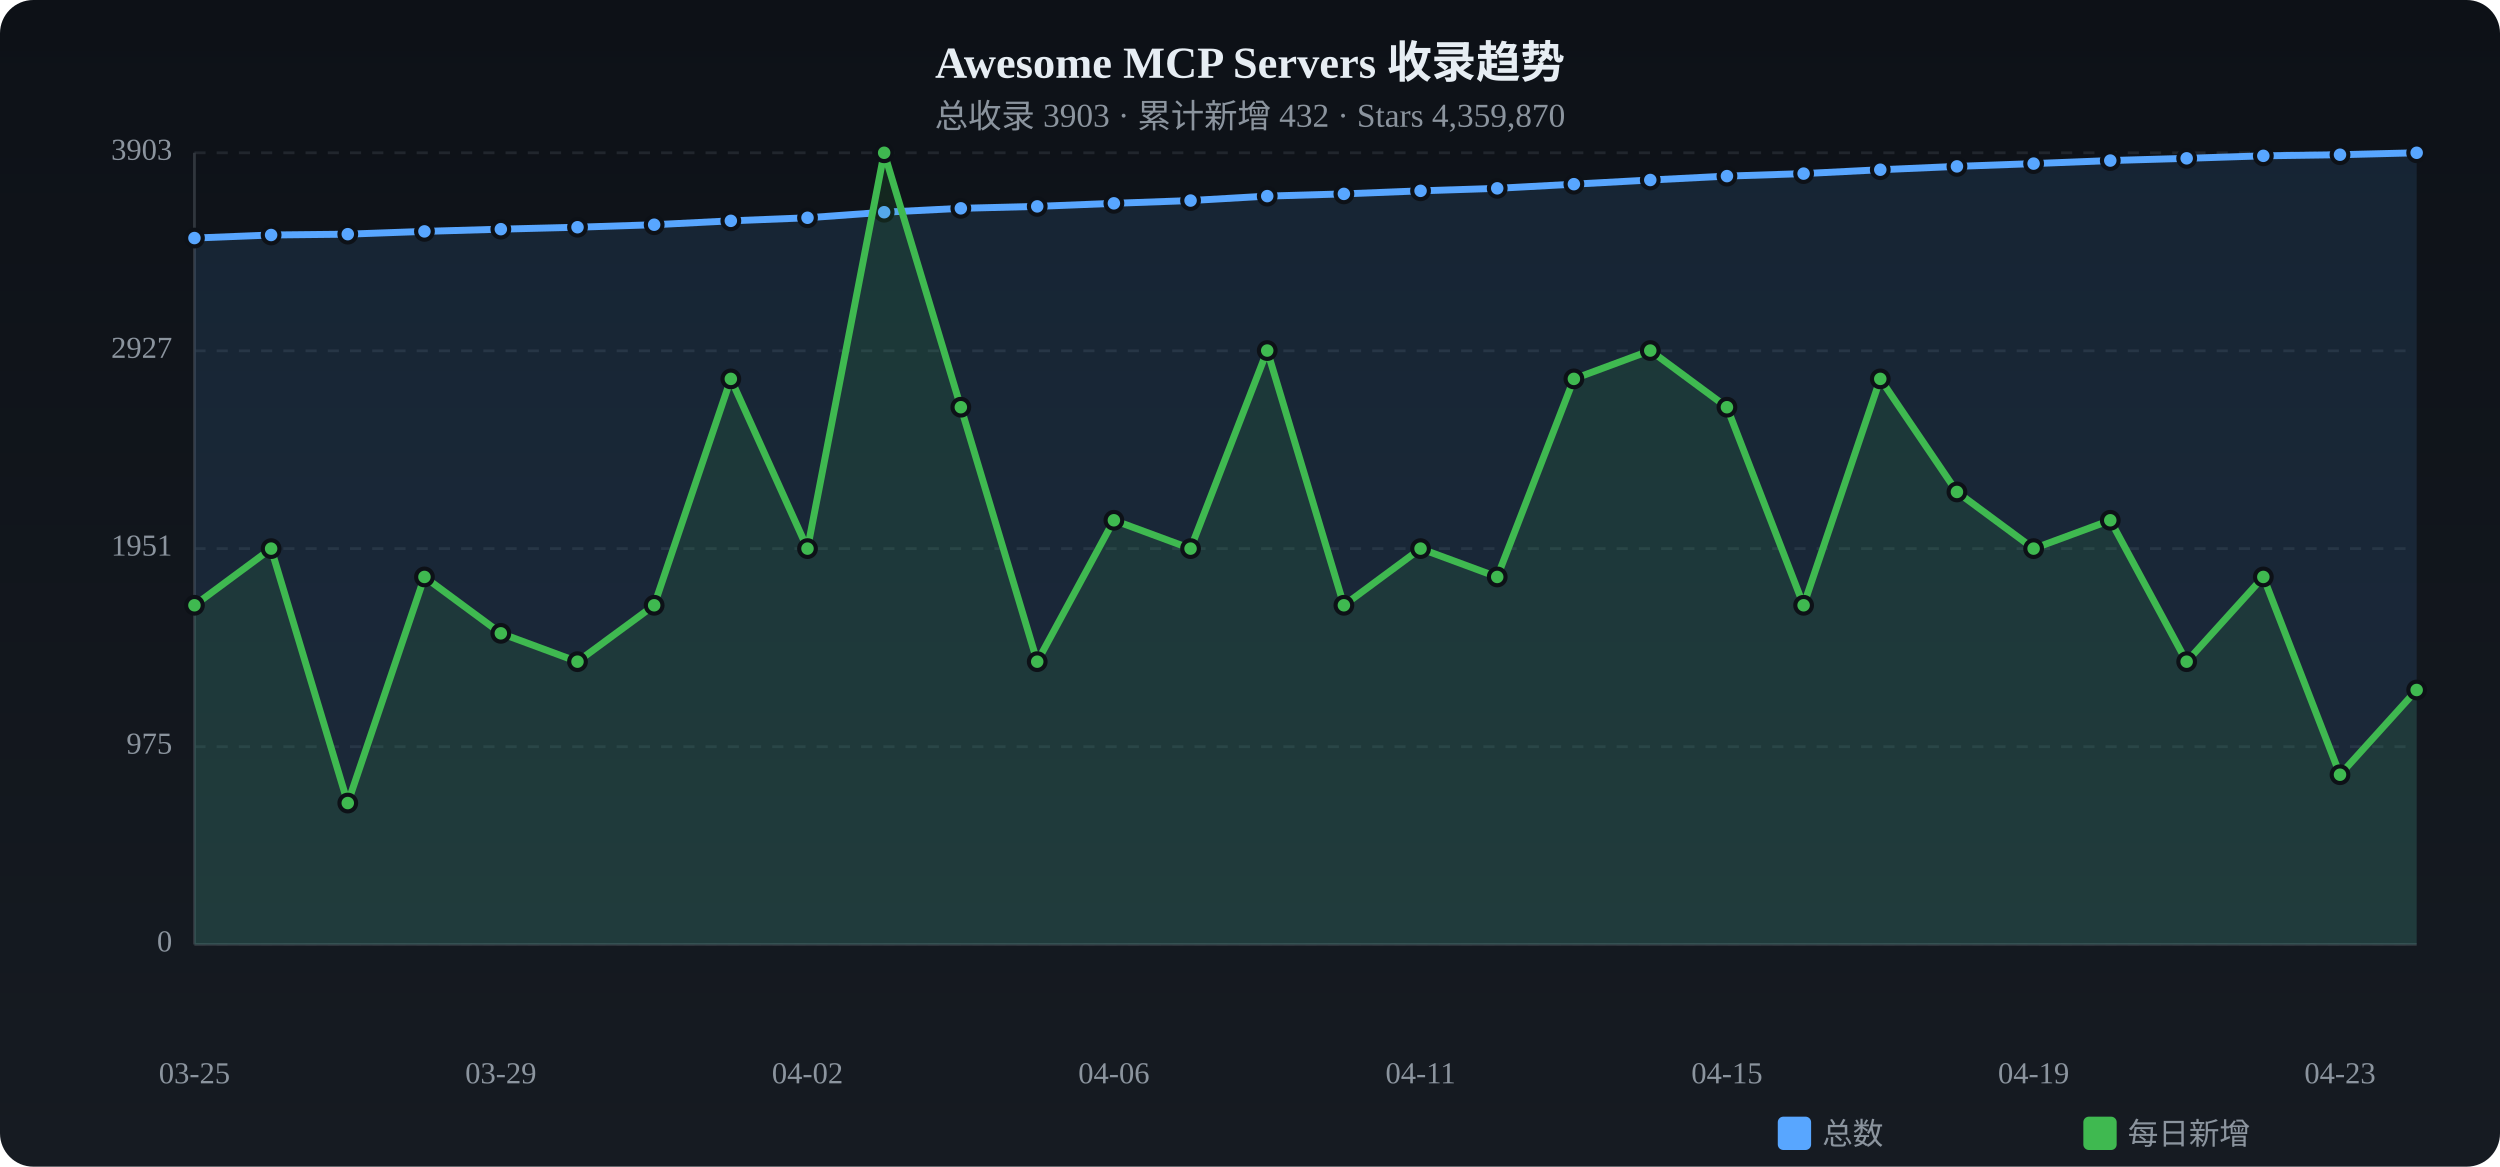
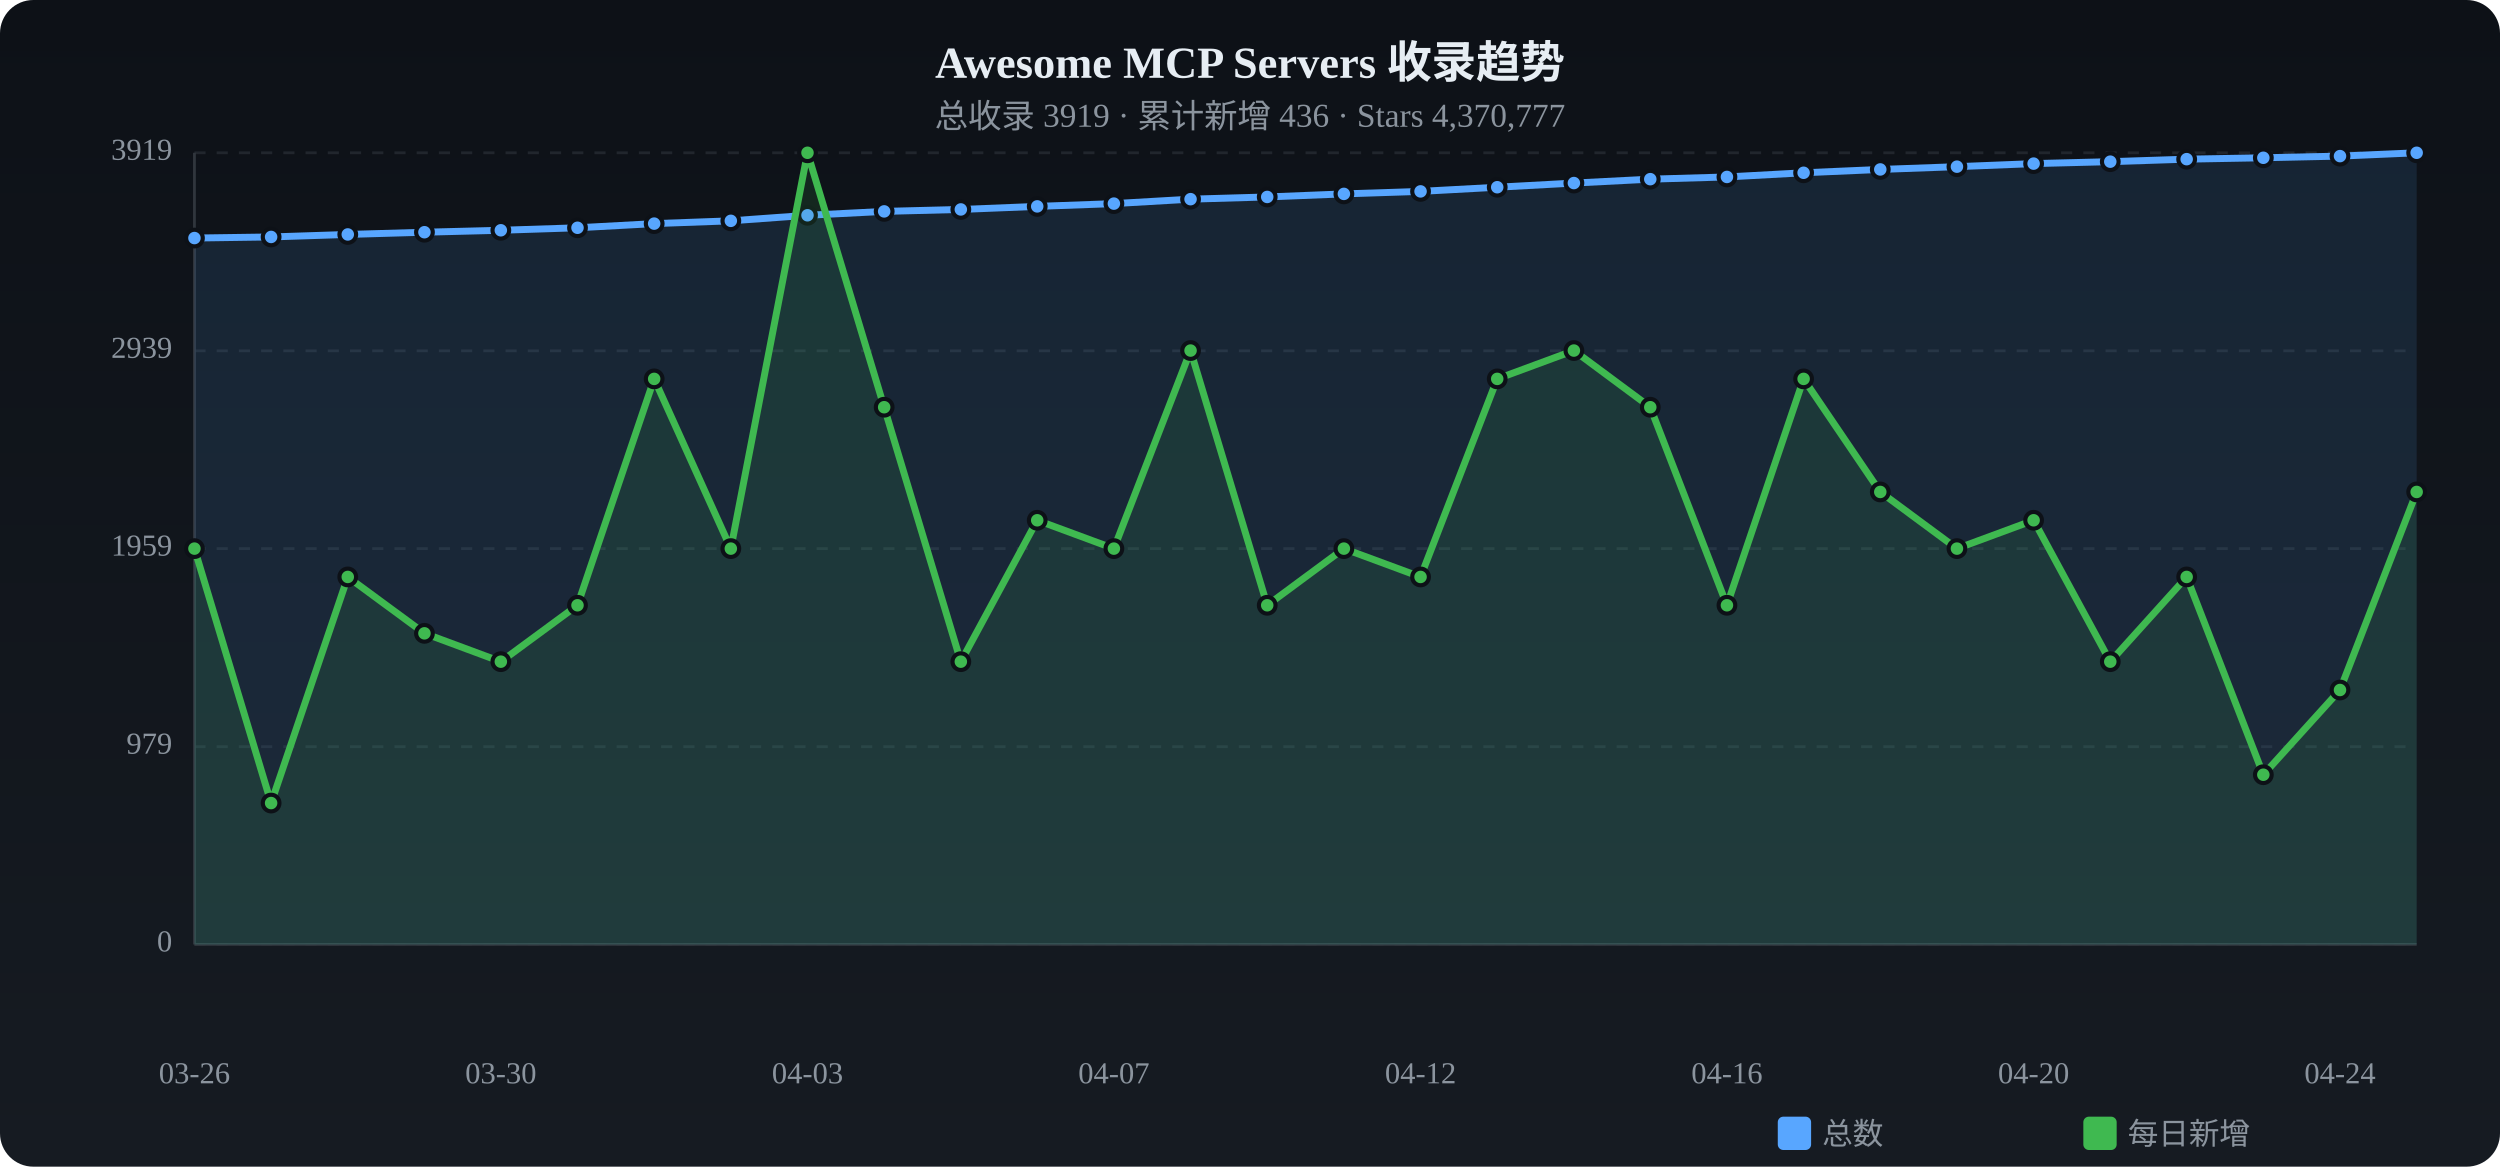
<svg xmlns="http://www.w3.org/2000/svg" viewBox="0 0 900 420" width="900" height="420">
  <defs>
    <linearGradient id="tbg" x1="0%" y1="0%" x2="0%" y2="100%">
      <stop offset="0%" stop-color="#0d1117" />
      <stop offset="100%" stop-color="#161b22" />
    </linearGradient>
  </defs>
  <rect width="900" height="420" rx="12" fill="url(#tbg)" />
  <text x="450.0" y="28" text-anchor="middle" fill="#e6edf3" font-size="16" font-weight="bold">Awesome MCP Servers 收录趋势</text>
-   <text x="450.0" y="46" text-anchor="middle" fill="#8b949e" font-size="12">总收录 3903 · 累计新增 432 · Stars 4,359,870</text>
+   <text x="450.0" y="46" text-anchor="middle" fill="#8b949e" font-size="12">总收录 3919 · 累计新增 436 · Stars 4,370,777</text>
  <text x="62" y="340.0" text-anchor="end" fill="#8b949e" font-size="11" dominant-baseline="middle">0</text>
  <line x1="70" y1="340.0" x2="870" y2="340.0" stroke="#21262d" stroke-dasharray="4 4" />
-   <text x="62" y="268.8" text-anchor="end" fill="#8b949e" font-size="11" dominant-baseline="middle">975</text>
+   <text x="62" y="268.8" text-anchor="end" fill="#8b949e" font-size="11" dominant-baseline="middle">979</text>
  <line x1="70" y1="268.8" x2="870" y2="268.8" stroke="#21262d" stroke-dasharray="4 4" />
-   <text x="62" y="197.5" text-anchor="end" fill="#8b949e" font-size="11" dominant-baseline="middle">1951</text>
+   <text x="62" y="197.5" text-anchor="end" fill="#8b949e" font-size="11" dominant-baseline="middle">1959</text>
  <line x1="70" y1="197.5" x2="870" y2="197.5" stroke="#21262d" stroke-dasharray="4 4" />
-   <text x="62" y="126.3" text-anchor="end" fill="#8b949e" font-size="11" dominant-baseline="middle">2927</text>
+   <text x="62" y="126.3" text-anchor="end" fill="#8b949e" font-size="11" dominant-baseline="middle">2939</text>
  <line x1="70" y1="126.3" x2="870" y2="126.3" stroke="#21262d" stroke-dasharray="4 4" />
-   <text x="62" y="55.0" text-anchor="end" fill="#8b949e" font-size="11" dominant-baseline="middle">3903</text>
+   <text x="62" y="55.0" text-anchor="end" fill="#8b949e" font-size="11" dominant-baseline="middle">3919</text>
  <line x1="70" y1="55.0" x2="870" y2="55.0" stroke="#21262d" stroke-dasharray="4 4" />
  <line x1="70" y1="55" x2="70" y2="340" stroke="#30363d" />
  <line x1="70" y1="340" x2="870" y2="340" stroke="#30363d" />
-   <path d="M70.0,85.7 L97.6,84.6 L125.2,84.3 L152.8,83.3 L180.3,82.5 L207.9,81.8 L235.5,80.9 L263.1,79.5 L290.7,78.4 L318.3,76.4 L345.9,75.0 L373.4,74.3 L401.0,73.2 L428.6,72.2 L456.2,70.6 L483.8,69.8 L511.4,68.7 L539.0,67.8 L566.6,66.3 L594.1,64.8 L621.7,63.4 L649.3,62.5 L676.9,61.1 L704.5,59.9 L732.1,58.9 L759.7,57.8 L787.2,57.0 L814.8,56.1 L842.4,55.7 L870.0,55.0 L870.0,340 L70.0,340 Z" fill="#58a6ff" opacity="0.12" />
-   <polyline points="70.0,85.7 97.6,84.6 125.2,84.3 152.8,83.3 180.3,82.5 207.9,81.8 235.5,80.9 263.1,79.5 290.7,78.4 318.3,76.4 345.9,75.0 373.4,74.3 401.0,73.2 428.6,72.2 456.2,70.6 483.8,69.8 511.4,68.7 539.0,67.8 566.6,66.3 594.1,64.8 621.7,63.4 649.3,62.5 676.9,61.1 704.5,59.9 732.1,58.9 759.7,57.8 787.2,57.0 814.8,56.1 842.4,55.7 870.0,55.0" fill="none" stroke="#58a6ff" stroke-width="2.5" stroke-linecap="round" stroke-linejoin="round" />
+   <path d="M70.0,85.7 L97.6,85.3 L125.2,84.4 L152.8,83.6 L180.3,82.9 L207.9,82.0 L235.5,80.5 L263.1,79.5 L290.7,77.5 L318.3,76.1 L345.9,75.4 L373.4,74.3 L401.0,73.3 L428.6,71.7 L456.2,70.9 L483.8,69.8 L511.4,68.9 L539.0,67.4 L566.6,65.9 L594.1,64.5 L621.7,63.7 L649.3,62.2 L676.9,61.0 L704.5,60.0 L732.1,58.9 L759.7,58.2 L787.2,57.3 L814.8,56.8 L842.4,56.2 L870.0,55.0 L870.0,340 L70.0,340 Z" fill="#58a6ff" opacity="0.12" />
+   <polyline points="70.0,85.7 97.6,85.3 125.2,84.4 152.8,83.6 180.3,82.9 207.9,82.0 235.5,80.5 263.1,79.5 290.7,77.5 318.3,76.1 345.9,75.4 373.4,74.3 401.0,73.3 428.6,71.7 456.2,70.9 483.8,69.8 511.4,68.9 539.0,67.4 566.6,65.9 594.1,64.5 621.7,63.7 649.3,62.2 676.9,61.0 704.5,60.0 732.1,58.9 759.7,58.2 787.2,57.3 814.8,56.8 842.4,56.2 870.0,55.0" fill="none" stroke="#58a6ff" stroke-width="2.5" stroke-linecap="round" stroke-linejoin="round" />
  <circle cx="70.0" cy="85.7" r="3" fill="#58a6ff" stroke="#0d1117" stroke-width="1.5" />
-   <circle cx="97.6" cy="84.6" r="3" fill="#58a6ff" stroke="#0d1117" stroke-width="1.5" />
-   <circle cx="125.2" cy="84.3" r="3" fill="#58a6ff" stroke="#0d1117" stroke-width="1.5" />
-   <circle cx="152.8" cy="83.3" r="3" fill="#58a6ff" stroke="#0d1117" stroke-width="1.5" />
-   <circle cx="180.3" cy="82.5" r="3" fill="#58a6ff" stroke="#0d1117" stroke-width="1.5" />
-   <circle cx="207.9" cy="81.8" r="3" fill="#58a6ff" stroke="#0d1117" stroke-width="1.5" />
-   <circle cx="235.5" cy="80.9" r="3" fill="#58a6ff" stroke="#0d1117" stroke-width="1.5" />
+   <circle cx="97.6" cy="85.3" r="3" fill="#58a6ff" stroke="#0d1117" stroke-width="1.5" />
+   <circle cx="125.2" cy="84.4" r="3" fill="#58a6ff" stroke="#0d1117" stroke-width="1.5" />
+   <circle cx="152.8" cy="83.6" r="3" fill="#58a6ff" stroke="#0d1117" stroke-width="1.5" />
+   <circle cx="180.3" cy="82.9" r="3" fill="#58a6ff" stroke="#0d1117" stroke-width="1.5" />
+   <circle cx="207.9" cy="82.0" r="3" fill="#58a6ff" stroke="#0d1117" stroke-width="1.5" />
+   <circle cx="235.5" cy="80.5" r="3" fill="#58a6ff" stroke="#0d1117" stroke-width="1.5" />
  <circle cx="263.1" cy="79.5" r="3" fill="#58a6ff" stroke="#0d1117" stroke-width="1.5" />
-   <circle cx="290.7" cy="78.4" r="3" fill="#58a6ff" stroke="#0d1117" stroke-width="1.5" />
-   <circle cx="318.3" cy="76.4" r="3" fill="#58a6ff" stroke="#0d1117" stroke-width="1.5" />
-   <circle cx="345.9" cy="75.0" r="3" fill="#58a6ff" stroke="#0d1117" stroke-width="1.5" />
+   <circle cx="290.7" cy="77.5" r="3" fill="#58a6ff" stroke="#0d1117" stroke-width="1.5" />
+   <circle cx="318.3" cy="76.1" r="3" fill="#58a6ff" stroke="#0d1117" stroke-width="1.5" />
+   <circle cx="345.9" cy="75.4" r="3" fill="#58a6ff" stroke="#0d1117" stroke-width="1.5" />
  <circle cx="373.4" cy="74.3" r="3" fill="#58a6ff" stroke="#0d1117" stroke-width="1.5" />
-   <circle cx="401.0" cy="73.2" r="3" fill="#58a6ff" stroke="#0d1117" stroke-width="1.5" />
-   <circle cx="428.6" cy="72.2" r="3" fill="#58a6ff" stroke="#0d1117" stroke-width="1.5" />
-   <circle cx="456.2" cy="70.6" r="3" fill="#58a6ff" stroke="#0d1117" stroke-width="1.5" />
+   <circle cx="401.0" cy="73.3" r="3" fill="#58a6ff" stroke="#0d1117" stroke-width="1.5" />
+   <circle cx="428.6" cy="71.7" r="3" fill="#58a6ff" stroke="#0d1117" stroke-width="1.5" />
+   <circle cx="456.2" cy="70.9" r="3" fill="#58a6ff" stroke="#0d1117" stroke-width="1.5" />
  <circle cx="483.8" cy="69.8" r="3" fill="#58a6ff" stroke="#0d1117" stroke-width="1.5" />
-   <circle cx="511.4" cy="68.7" r="3" fill="#58a6ff" stroke="#0d1117" stroke-width="1.5" />
-   <circle cx="539.0" cy="67.8" r="3" fill="#58a6ff" stroke="#0d1117" stroke-width="1.5" />
-   <circle cx="566.6" cy="66.3" r="3" fill="#58a6ff" stroke="#0d1117" stroke-width="1.5" />
-   <circle cx="594.1" cy="64.8" r="3" fill="#58a6ff" stroke="#0d1117" stroke-width="1.5" />
-   <circle cx="621.7" cy="63.4" r="3" fill="#58a6ff" stroke="#0d1117" stroke-width="1.5" />
-   <circle cx="649.3" cy="62.5" r="3" fill="#58a6ff" stroke="#0d1117" stroke-width="1.5" />
-   <circle cx="676.9" cy="61.1" r="3" fill="#58a6ff" stroke="#0d1117" stroke-width="1.5" />
-   <circle cx="704.5" cy="59.9" r="3" fill="#58a6ff" stroke="#0d1117" stroke-width="1.5" />
+   <circle cx="511.4" cy="68.9" r="3" fill="#58a6ff" stroke="#0d1117" stroke-width="1.5" />
+   <circle cx="539.0" cy="67.4" r="3" fill="#58a6ff" stroke="#0d1117" stroke-width="1.5" />
+   <circle cx="566.6" cy="65.9" r="3" fill="#58a6ff" stroke="#0d1117" stroke-width="1.5" />
+   <circle cx="594.1" cy="64.5" r="3" fill="#58a6ff" stroke="#0d1117" stroke-width="1.5" />
+   <circle cx="621.7" cy="63.7" r="3" fill="#58a6ff" stroke="#0d1117" stroke-width="1.5" />
+   <circle cx="649.3" cy="62.2" r="3" fill="#58a6ff" stroke="#0d1117" stroke-width="1.5" />
+   <circle cx="676.9" cy="61.0" r="3" fill="#58a6ff" stroke="#0d1117" stroke-width="1.5" />
+   <circle cx="704.5" cy="60.0" r="3" fill="#58a6ff" stroke="#0d1117" stroke-width="1.5" />
  <circle cx="732.1" cy="58.9" r="3" fill="#58a6ff" stroke="#0d1117" stroke-width="1.5" />
-   <circle cx="759.7" cy="57.8" r="3" fill="#58a6ff" stroke="#0d1117" stroke-width="1.5" />
-   <circle cx="787.2" cy="57.0" r="3" fill="#58a6ff" stroke="#0d1117" stroke-width="1.5" />
-   <circle cx="814.8" cy="56.1" r="3" fill="#58a6ff" stroke="#0d1117" stroke-width="1.5" />
-   <circle cx="842.4" cy="55.7" r="3" fill="#58a6ff" stroke="#0d1117" stroke-width="1.5" />
+   <circle cx="759.7" cy="58.2" r="3" fill="#58a6ff" stroke="#0d1117" stroke-width="1.5" />
+   <circle cx="787.2" cy="57.3" r="3" fill="#58a6ff" stroke="#0d1117" stroke-width="1.5" />
+   <circle cx="814.8" cy="56.8" r="3" fill="#58a6ff" stroke="#0d1117" stroke-width="1.5" />
+   <circle cx="842.4" cy="56.2" r="3" fill="#58a6ff" stroke="#0d1117" stroke-width="1.5" />
  <circle cx="870.0" cy="55.0" r="3" fill="#58a6ff" stroke="#0d1117" stroke-width="1.5" />
-   <path d="M70.0,217.9 L97.6,197.5 L125.2,289.1 L152.8,207.7 L180.3,228.0 L207.9,238.2 L235.5,217.9 L263.1,136.4 L290.7,197.5 L318.3,55.0 L345.9,146.6 L373.4,238.2 L401.0,187.3 L428.6,197.5 L456.2,126.2 L483.8,217.9 L511.4,197.5 L539.0,207.7 L566.6,136.4 L594.1,126.2 L621.7,146.6 L649.3,217.9 L676.9,136.4 L704.5,177.1 L732.1,197.5 L759.7,187.3 L787.2,238.2 L814.8,207.7 L842.4,278.9 L870.0,248.4 L870.0,340 L70.0,340 Z" fill="#3fb950" opacity="0.12" />
-   <polyline points="70.0,217.9 97.6,197.5 125.2,289.1 152.8,207.7 180.3,228.0 207.9,238.2 235.5,217.9 263.1,136.4 290.7,197.5 318.3,55.0 345.9,146.6 373.4,238.2 401.0,187.3 428.6,197.5 456.2,126.2 483.8,217.9 511.4,197.5 539.0,207.7 566.6,136.4 594.1,126.2 621.7,146.6 649.3,217.9 676.9,136.4 704.5,177.1 732.1,197.5 759.7,187.3 787.2,238.2 814.8,207.7 842.4,278.9 870.0,248.4" fill="none" stroke="#3fb950" stroke-width="2.5" stroke-linecap="round" stroke-linejoin="round" />
-   <circle cx="70.0" cy="217.9" r="3" fill="#3fb950" stroke="#0d1117" stroke-width="1.5" />
-   <circle cx="97.6" cy="197.5" r="3" fill="#3fb950" stroke="#0d1117" stroke-width="1.5" />
-   <circle cx="125.2" cy="289.1" r="3" fill="#3fb950" stroke="#0d1117" stroke-width="1.5" />
-   <circle cx="152.8" cy="207.7" r="3" fill="#3fb950" stroke="#0d1117" stroke-width="1.5" />
-   <circle cx="180.3" cy="228.0" r="3" fill="#3fb950" stroke="#0d1117" stroke-width="1.5" />
-   <circle cx="207.9" cy="238.2" r="3" fill="#3fb950" stroke="#0d1117" stroke-width="1.5" />
-   <circle cx="235.5" cy="217.9" r="3" fill="#3fb950" stroke="#0d1117" stroke-width="1.5" />
-   <circle cx="263.1" cy="136.4" r="3" fill="#3fb950" stroke="#0d1117" stroke-width="1.5" />
-   <circle cx="290.7" cy="197.5" r="3" fill="#3fb950" stroke="#0d1117" stroke-width="1.5" />
-   <circle cx="318.3" cy="55.0" r="3" fill="#3fb950" stroke="#0d1117" stroke-width="1.5" />
-   <circle cx="345.9" cy="146.6" r="3" fill="#3fb950" stroke="#0d1117" stroke-width="1.5" />
-   <circle cx="373.4" cy="238.2" r="3" fill="#3fb950" stroke="#0d1117" stroke-width="1.5" />
-   <circle cx="401.0" cy="187.3" r="3" fill="#3fb950" stroke="#0d1117" stroke-width="1.5" />
-   <circle cx="428.6" cy="197.5" r="3" fill="#3fb950" stroke="#0d1117" stroke-width="1.5" />
-   <circle cx="456.2" cy="126.2" r="3" fill="#3fb950" stroke="#0d1117" stroke-width="1.5" />
-   <circle cx="483.8" cy="217.9" r="3" fill="#3fb950" stroke="#0d1117" stroke-width="1.5" />
-   <circle cx="511.4" cy="197.5" r="3" fill="#3fb950" stroke="#0d1117" stroke-width="1.5" />
-   <circle cx="539.0" cy="207.7" r="3" fill="#3fb950" stroke="#0d1117" stroke-width="1.5" />
-   <circle cx="566.6" cy="136.4" r="3" fill="#3fb950" stroke="#0d1117" stroke-width="1.5" />
-   <circle cx="594.1" cy="126.2" r="3" fill="#3fb950" stroke="#0d1117" stroke-width="1.5" />
-   <circle cx="621.7" cy="146.6" r="3" fill="#3fb950" stroke="#0d1117" stroke-width="1.5" />
-   <circle cx="649.3" cy="217.9" r="3" fill="#3fb950" stroke="#0d1117" stroke-width="1.5" />
-   <circle cx="676.9" cy="136.4" r="3" fill="#3fb950" stroke="#0d1117" stroke-width="1.5" />
-   <circle cx="704.5" cy="177.1" r="3" fill="#3fb950" stroke="#0d1117" stroke-width="1.5" />
-   <circle cx="732.1" cy="197.5" r="3" fill="#3fb950" stroke="#0d1117" stroke-width="1.5" />
-   <circle cx="759.7" cy="187.3" r="3" fill="#3fb950" stroke="#0d1117" stroke-width="1.5" />
-   <circle cx="787.2" cy="238.2" r="3" fill="#3fb950" stroke="#0d1117" stroke-width="1.5" />
-   <circle cx="814.8" cy="207.7" r="3" fill="#3fb950" stroke="#0d1117" stroke-width="1.5" />
-   <circle cx="842.4" cy="278.9" r="3" fill="#3fb950" stroke="#0d1117" stroke-width="1.5" />
-   <circle cx="870.0" cy="248.4" r="3" fill="#3fb950" stroke="#0d1117" stroke-width="1.5" />
-   <text x="70.0" y="390" text-anchor="middle" fill="#8b949e" font-size="11">03-25</text>
-   <text x="180.3" y="390" text-anchor="middle" fill="#8b949e" font-size="11">03-29</text>
-   <text x="290.7" y="390" text-anchor="middle" fill="#8b949e" font-size="11">04-02</text>
-   <text x="401.0" y="390" text-anchor="middle" fill="#8b949e" font-size="11">04-06</text>
-   <text x="511.4" y="390" text-anchor="middle" fill="#8b949e" font-size="11">04-11</text>
-   <text x="621.7" y="390" text-anchor="middle" fill="#8b949e" font-size="11">04-15</text>
-   <text x="732.1" y="390" text-anchor="middle" fill="#8b949e" font-size="11">04-19</text>
-   <text x="842.4" y="390" text-anchor="middle" fill="#8b949e" font-size="11">04-23</text>
+   <path d="M70.0,197.5 L97.6,289.1 L125.2,207.7 L152.8,228.0 L180.3,238.2 L207.9,217.9 L235.5,136.4 L263.1,197.5 L290.7,55.0 L318.3,146.6 L345.9,238.2 L373.4,187.3 L401.0,197.5 L428.6,126.2 L456.2,217.9 L483.8,197.5 L511.4,207.7 L539.0,136.4 L566.6,126.2 L594.1,146.6 L621.7,217.9 L649.3,136.4 L676.9,177.1 L704.5,197.5 L732.1,187.3 L759.7,238.2 L787.2,207.7 L814.8,278.9 L842.4,248.4 L870.0,177.1 L870.0,340 L70.0,340 Z" fill="#3fb950" opacity="0.12" />
+   <polyline points="70.0,197.5 97.6,289.1 125.2,207.7 152.8,228.0 180.3,238.2 207.9,217.9 235.5,136.4 263.1,197.5 290.7,55.0 318.3,146.6 345.9,238.2 373.4,187.3 401.0,197.5 428.6,126.2 456.2,217.9 483.8,197.5 511.4,207.7 539.0,136.4 566.6,126.2 594.1,146.6 621.7,217.9 649.3,136.4 676.9,177.1 704.5,197.5 732.1,187.3 759.7,238.2 787.2,207.7 814.8,278.9 842.4,248.4 870.0,177.1" fill="none" stroke="#3fb950" stroke-width="2.5" stroke-linecap="round" stroke-linejoin="round" />
+   <circle cx="70.0" cy="197.5" r="3" fill="#3fb950" stroke="#0d1117" stroke-width="1.5" />
+   <circle cx="97.6" cy="289.1" r="3" fill="#3fb950" stroke="#0d1117" stroke-width="1.5" />
+   <circle cx="125.2" cy="207.7" r="3" fill="#3fb950" stroke="#0d1117" stroke-width="1.5" />
+   <circle cx="152.8" cy="228.0" r="3" fill="#3fb950" stroke="#0d1117" stroke-width="1.5" />
+   <circle cx="180.3" cy="238.2" r="3" fill="#3fb950" stroke="#0d1117" stroke-width="1.5" />
+   <circle cx="207.9" cy="217.9" r="3" fill="#3fb950" stroke="#0d1117" stroke-width="1.5" />
+   <circle cx="235.5" cy="136.4" r="3" fill="#3fb950" stroke="#0d1117" stroke-width="1.5" />
+   <circle cx="263.1" cy="197.5" r="3" fill="#3fb950" stroke="#0d1117" stroke-width="1.5" />
+   <circle cx="290.7" cy="55.0" r="3" fill="#3fb950" stroke="#0d1117" stroke-width="1.5" />
+   <circle cx="318.3" cy="146.6" r="3" fill="#3fb950" stroke="#0d1117" stroke-width="1.5" />
+   <circle cx="345.9" cy="238.2" r="3" fill="#3fb950" stroke="#0d1117" stroke-width="1.5" />
+   <circle cx="373.4" cy="187.3" r="3" fill="#3fb950" stroke="#0d1117" stroke-width="1.5" />
+   <circle cx="401.0" cy="197.5" r="3" fill="#3fb950" stroke="#0d1117" stroke-width="1.5" />
+   <circle cx="428.6" cy="126.2" r="3" fill="#3fb950" stroke="#0d1117" stroke-width="1.5" />
+   <circle cx="456.2" cy="217.9" r="3" fill="#3fb950" stroke="#0d1117" stroke-width="1.5" />
+   <circle cx="483.8" cy="197.5" r="3" fill="#3fb950" stroke="#0d1117" stroke-width="1.5" />
+   <circle cx="511.4" cy="207.7" r="3" fill="#3fb950" stroke="#0d1117" stroke-width="1.5" />
+   <circle cx="539.0" cy="136.4" r="3" fill="#3fb950" stroke="#0d1117" stroke-width="1.5" />
+   <circle cx="566.6" cy="126.2" r="3" fill="#3fb950" stroke="#0d1117" stroke-width="1.5" />
+   <circle cx="594.1" cy="146.6" r="3" fill="#3fb950" stroke="#0d1117" stroke-width="1.5" />
+   <circle cx="621.7" cy="217.9" r="3" fill="#3fb950" stroke="#0d1117" stroke-width="1.5" />
+   <circle cx="649.3" cy="136.4" r="3" fill="#3fb950" stroke="#0d1117" stroke-width="1.5" />
+   <circle cx="676.9" cy="177.1" r="3" fill="#3fb950" stroke="#0d1117" stroke-width="1.5" />
+   <circle cx="704.5" cy="197.5" r="3" fill="#3fb950" stroke="#0d1117" stroke-width="1.5" />
+   <circle cx="732.1" cy="187.3" r="3" fill="#3fb950" stroke="#0d1117" stroke-width="1.5" />
+   <circle cx="759.7" cy="238.2" r="3" fill="#3fb950" stroke="#0d1117" stroke-width="1.5" />
+   <circle cx="787.2" cy="207.7" r="3" fill="#3fb950" stroke="#0d1117" stroke-width="1.5" />
+   <circle cx="814.8" cy="278.9" r="3" fill="#3fb950" stroke="#0d1117" stroke-width="1.5" />
+   <circle cx="842.4" cy="248.4" r="3" fill="#3fb950" stroke="#0d1117" stroke-width="1.5" />
+   <circle cx="870.0" cy="177.1" r="3" fill="#3fb950" stroke="#0d1117" stroke-width="1.5" />
+   <text x="70.0" y="390" text-anchor="middle" fill="#8b949e" font-size="11">03-26</text>
+   <text x="180.3" y="390" text-anchor="middle" fill="#8b949e" font-size="11">03-30</text>
+   <text x="290.7" y="390" text-anchor="middle" fill="#8b949e" font-size="11">04-03</text>
+   <text x="401.0" y="390" text-anchor="middle" fill="#8b949e" font-size="11">04-07</text>
+   <text x="511.4" y="390" text-anchor="middle" fill="#8b949e" font-size="11">04-12</text>
+   <text x="621.7" y="390" text-anchor="middle" fill="#8b949e" font-size="11">04-16</text>
+   <text x="732.1" y="390" text-anchor="middle" fill="#8b949e" font-size="11">04-20</text>
+   <text x="842.4" y="390" text-anchor="middle" fill="#8b949e" font-size="11">04-24</text>
  <rect x="640" y="402" width="12" height="12" rx="2" fill="#58a6ff" />
  <text x="656" y="412" fill="#8b949e" font-size="11">总数</text>
  <rect x="750" y="402" width="12" height="12" rx="2" fill="#3fb950" />
  <text x="766" y="412" fill="#8b949e" font-size="11">每日新增</text>
</svg>
